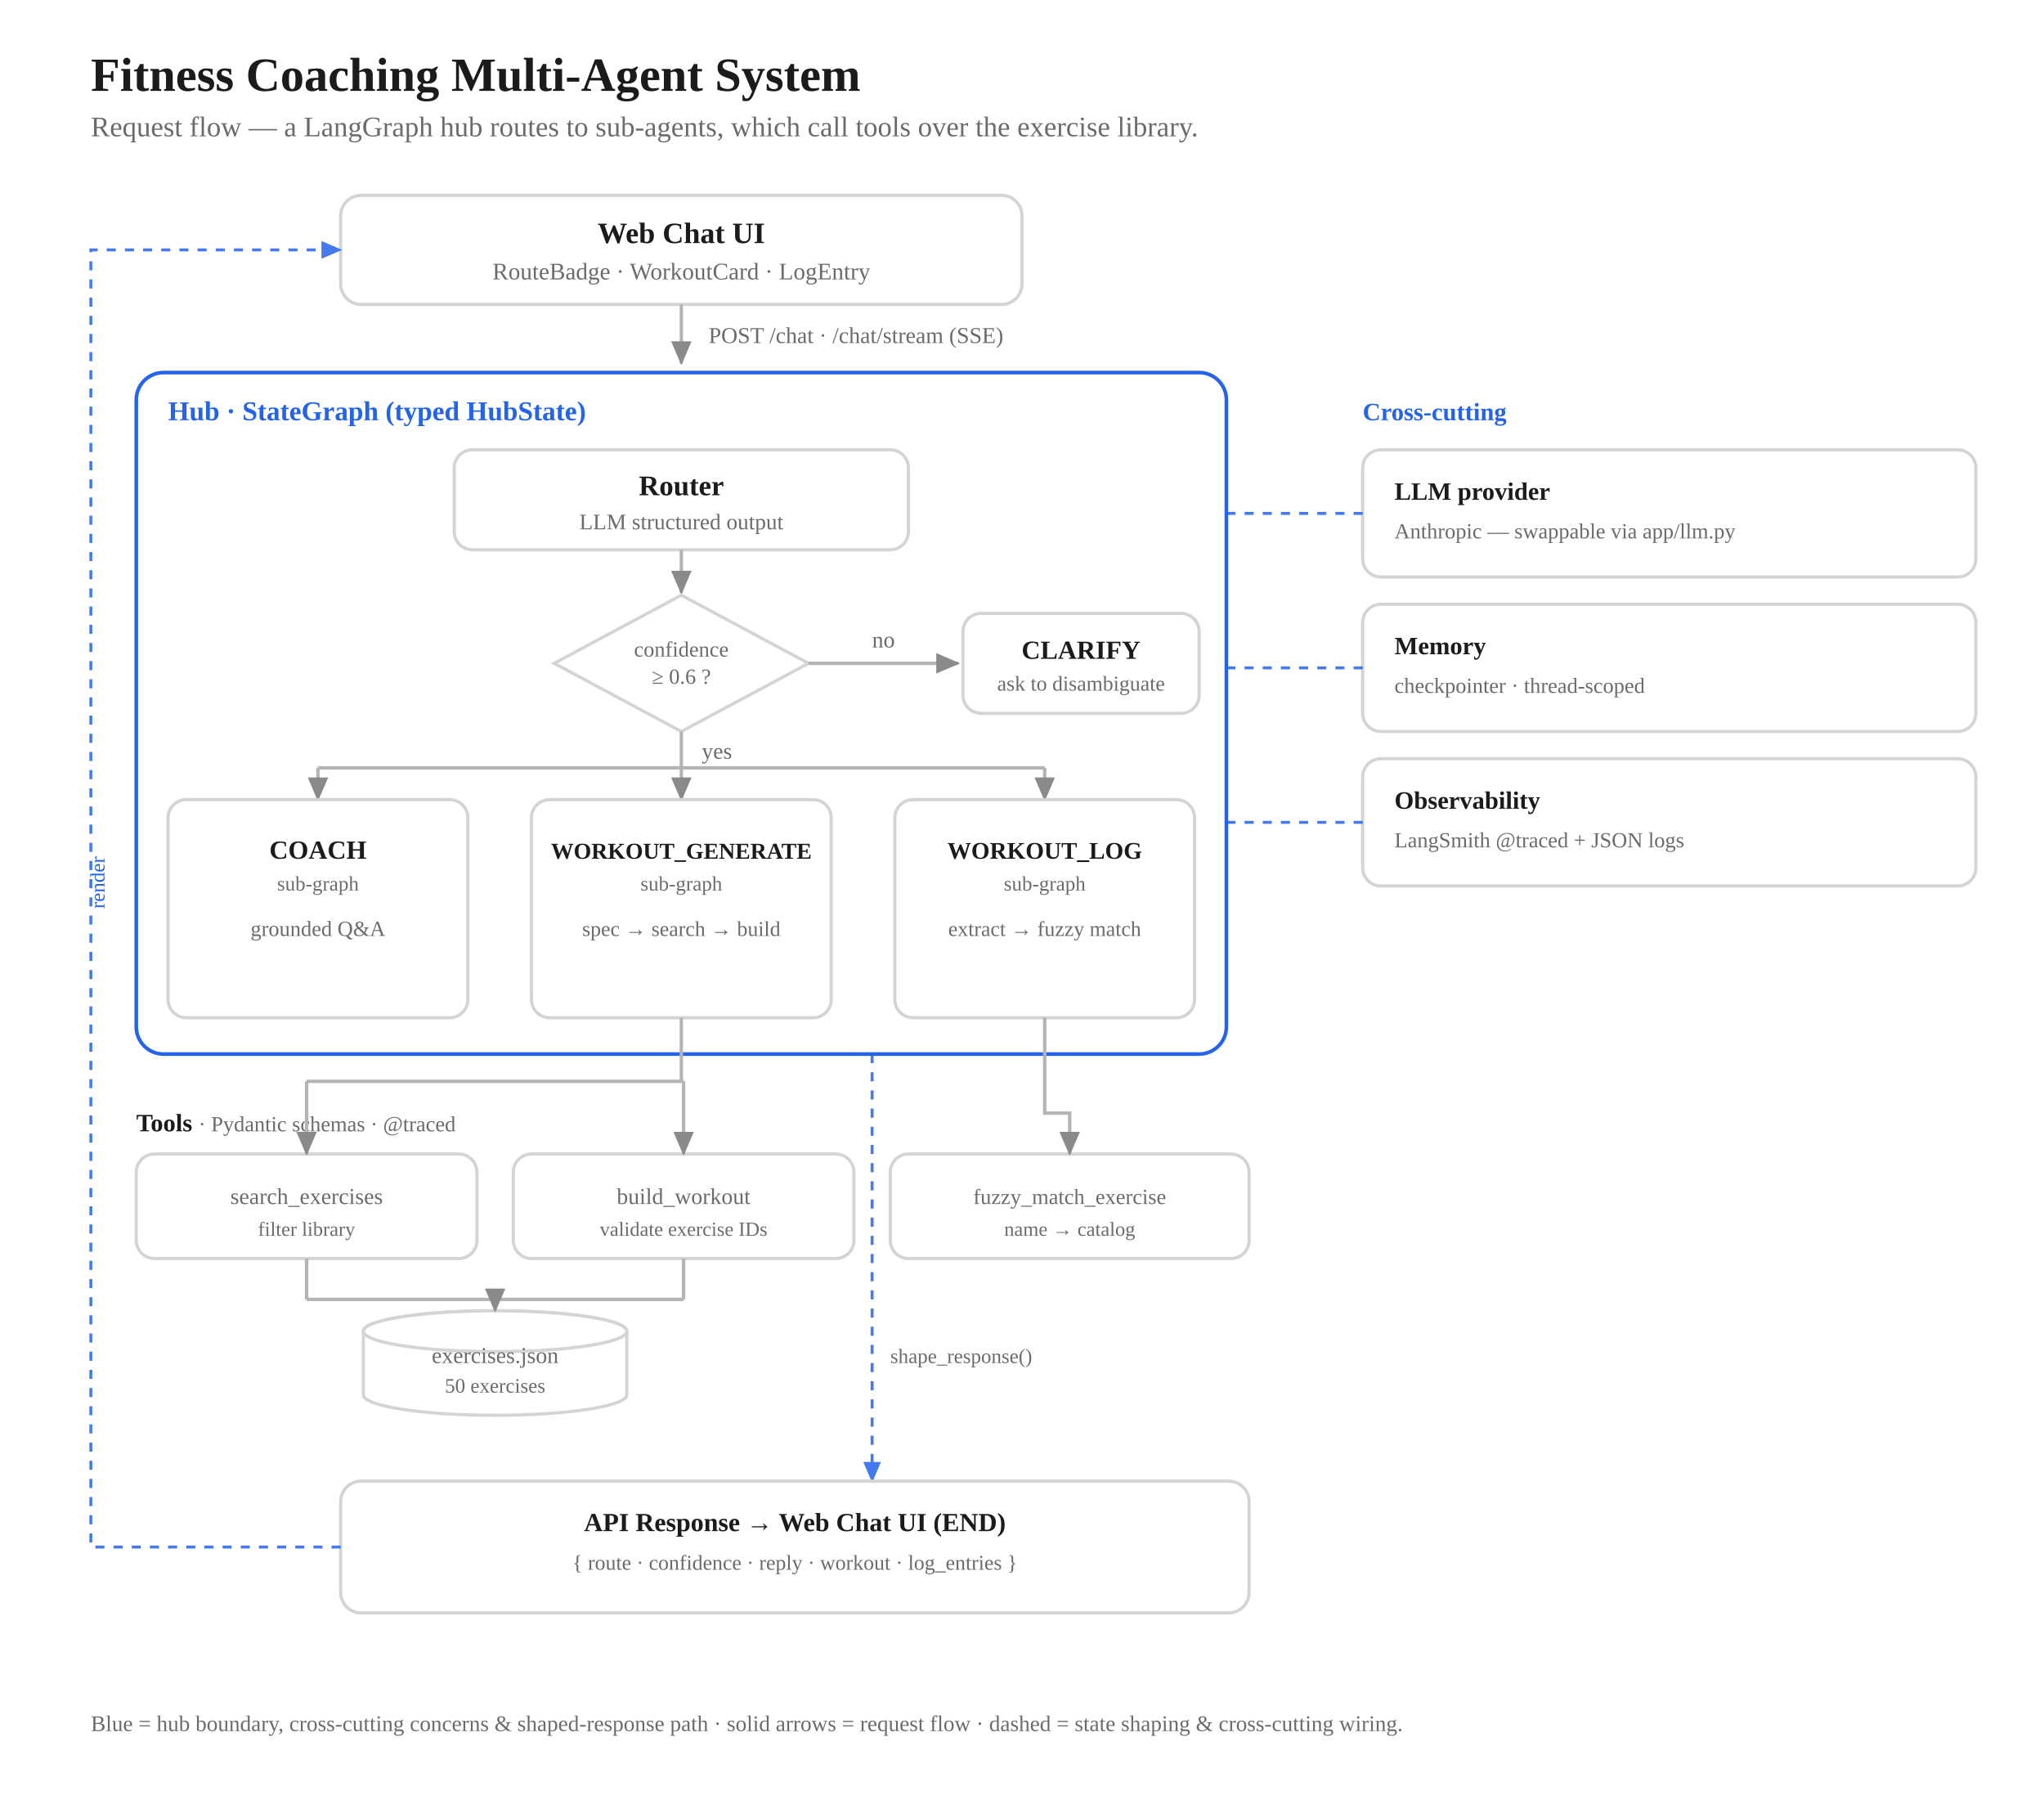
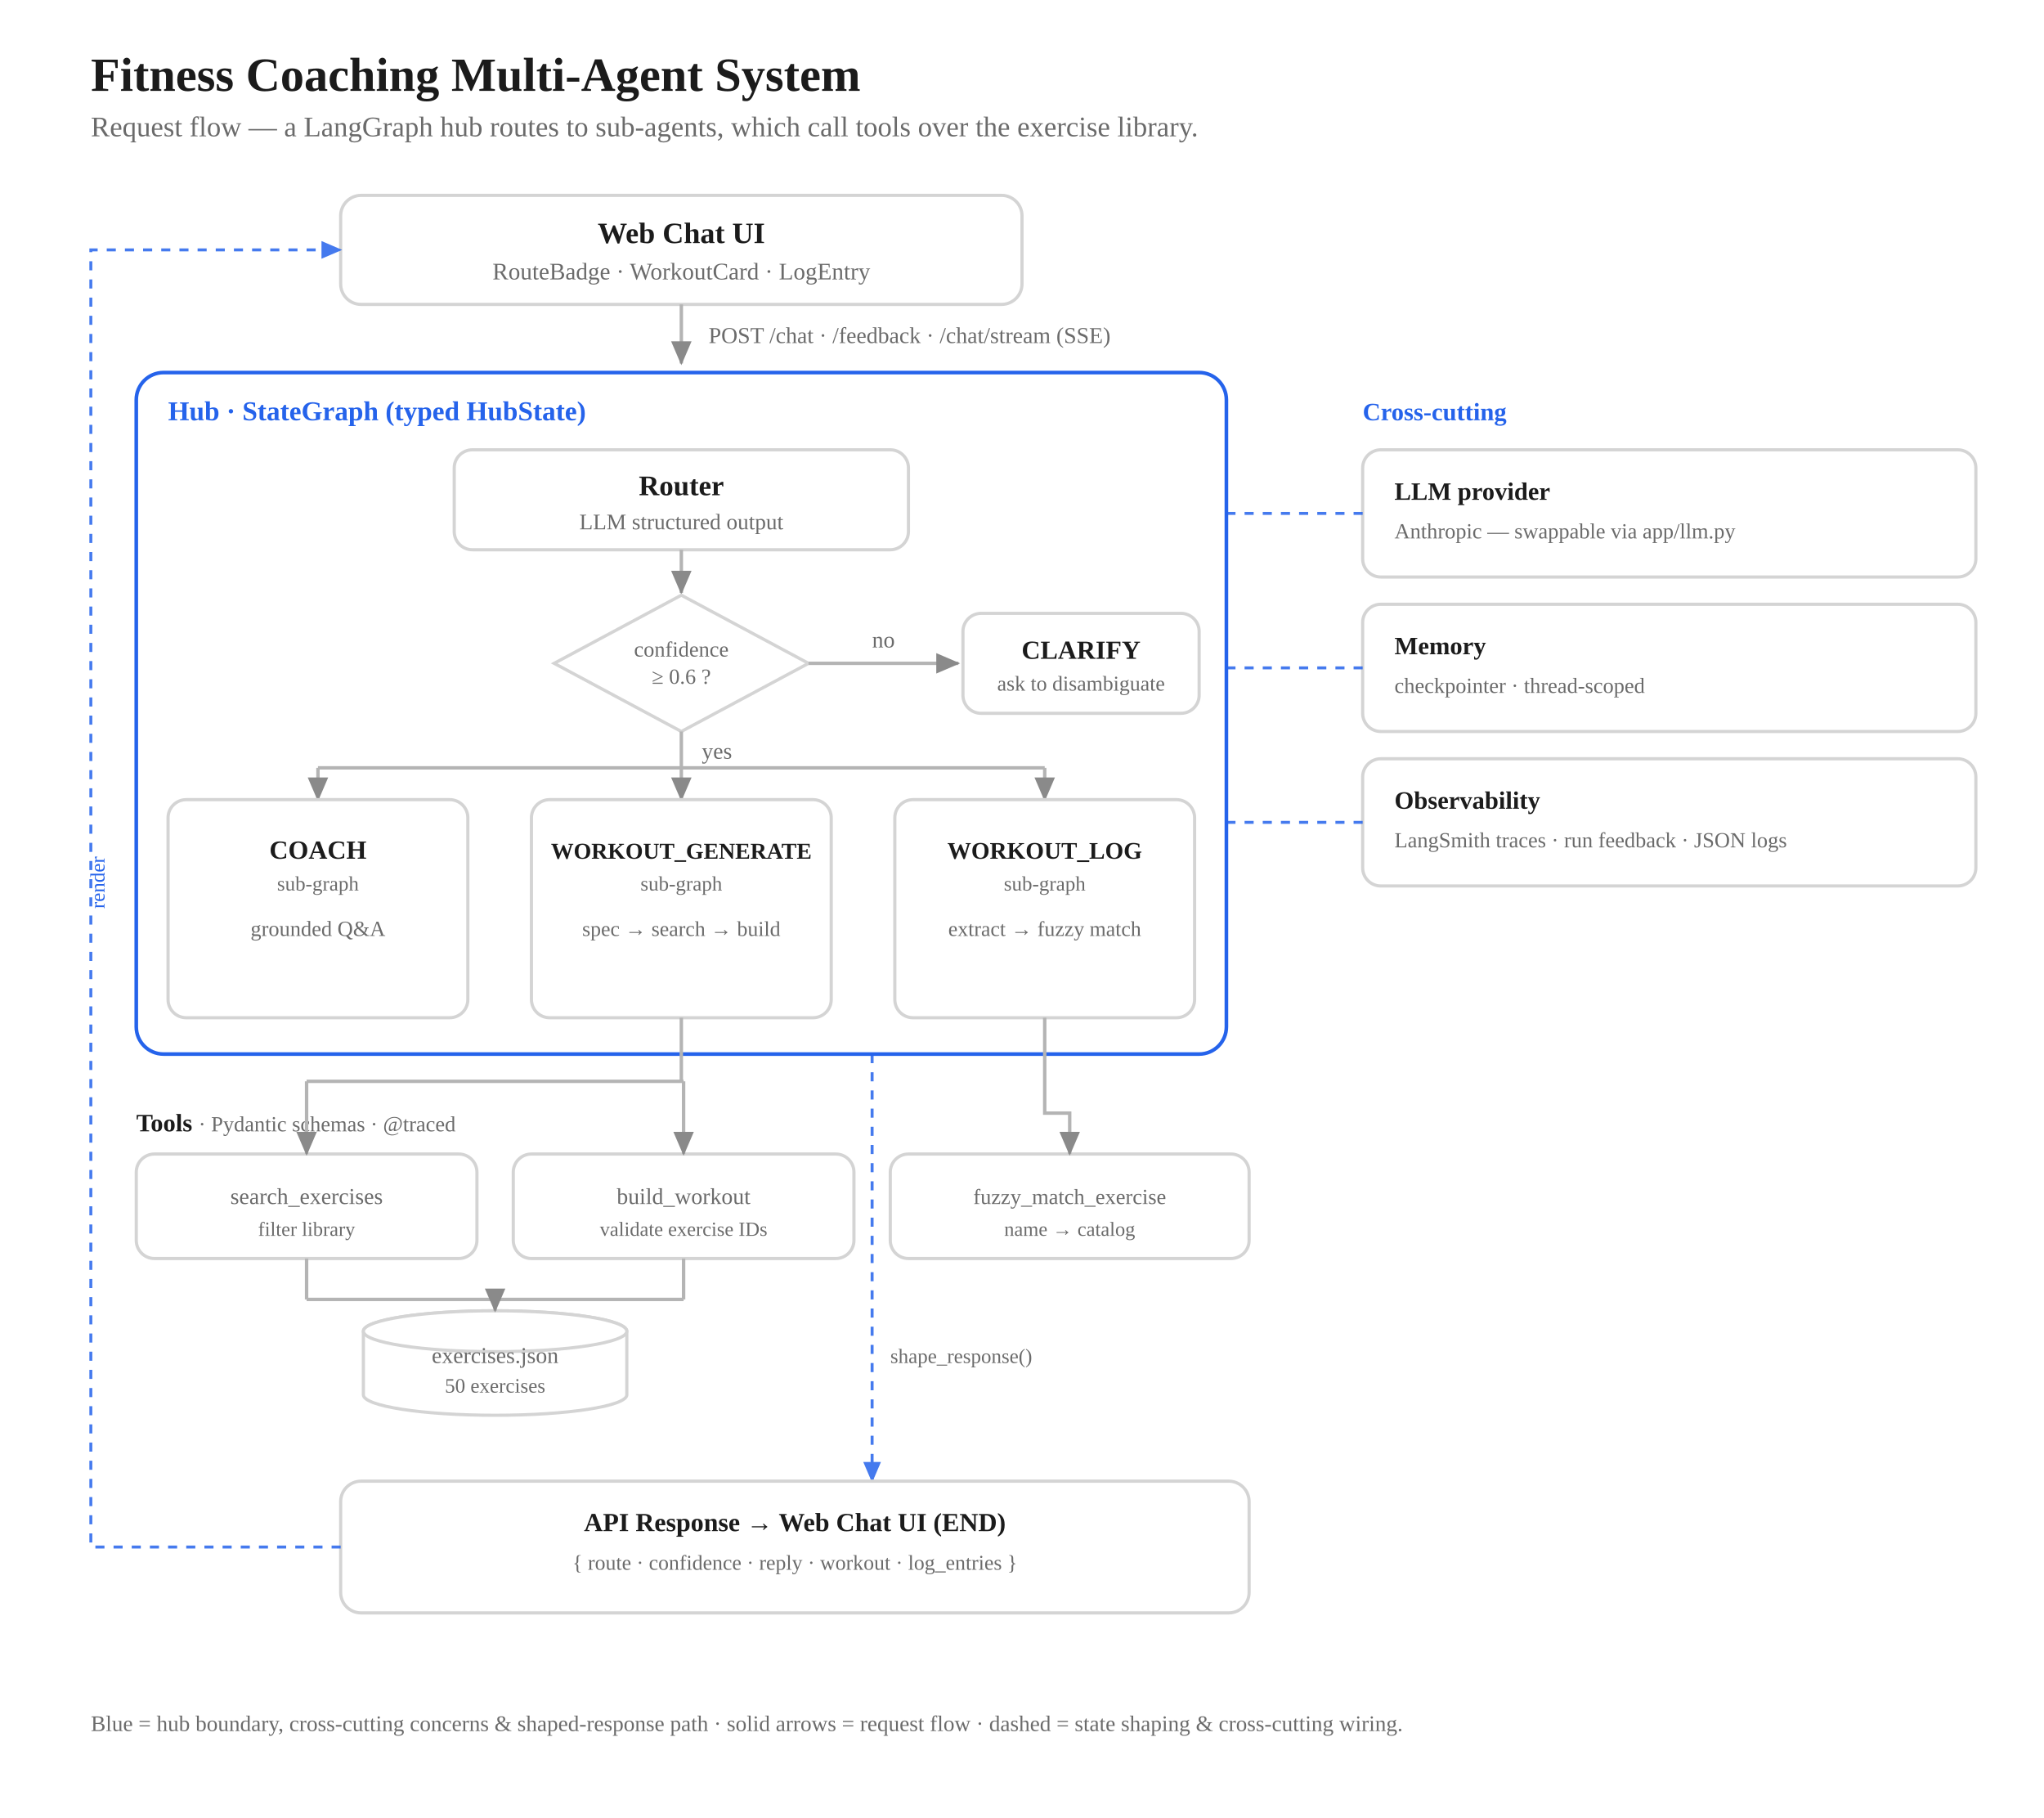
<svg xmlns="http://www.w3.org/2000/svg" viewBox="0 0 900 800" role="img" aria-labelledby="ttl dsc">
  <defs>
    <marker id="a" markerWidth="9" markerHeight="9" refX="6.5" refY="3" orient="auto">
      <path d="M0,0 L7,3 L0,6 Z" fill="var(--color-text-secondary,#8a8a8a)" />
    </marker>
    <marker id="ai" markerWidth="9" markerHeight="9" refX="6.5" refY="3" orient="auto">
      <path d="M0,0 L7,3 L0,6 Z" fill="var(--color-text-info,#2563eb)" />
    </marker>
  </defs>
  <style>
    .t{fill:var(--color-text-primary,#1b1b1b);font-family:var(--font-sans,system-ui,-apple-system,sans-serif);}
    .s{fill:var(--color-text-secondary,#6b6b6b);font-family:var(--font-sans,system-ui,-apple-system,sans-serif);}
    .i{fill:var(--color-text-info,#2563eb);font-family:var(--font-sans,system-ui,-apple-system,sans-serif);}
    .m{fill:var(--color-text-secondary,#6b6b6b);font-family:var(--font-mono,ui-monospace,monospace);}
    .box{fill:var(--color-background-primary,#ffffff);stroke:var(--color-border-secondary,#d4d4d4);stroke-width:1.4;}
    .hub{fill:none;stroke:var(--color-text-info,#2563eb);stroke-width:1.6;}
    .ln{stroke:var(--color-border-secondary,#b4b4b4);stroke-width:1.5;fill:none;}
    .dash{stroke:var(--color-text-info,#2563eb);stroke-width:1.3;fill:none;stroke-dasharray:4 4;opacity:.85;}
  </style>
  <text class="t" x="40" y="40" font-size="21" font-weight="700">Fitness Coaching Multi-Agent System</text>
  <text class="s" x="40" y="60" font-size="12.5">Request flow — a LangGraph hub routes to sub-agents, which call tools over the exercise library.</text>
  <rect class="box" x="150" y="86" width="300" height="48" rx="9" />
  <text class="t" x="300" y="107" text-anchor="middle" font-size="13" font-weight="700">Web Chat UI</text>
  <text class="s" x="300" y="123" text-anchor="middle" font-size="10.5">RouteBadge · WorkoutCard · LogEntry</text>
  <path class="ln" d="M300,134 L300,160" marker-end="url(#a)" />
-   <text class="s" x="312" y="151" font-size="10">POST /chat · /chat/stream (SSE)</text>
+   <text class="s" x="312" y="151" font-size="10">POST /chat · /feedback · /chat/stream (SSE)</text>
  <rect class="hub" x="60" y="164" width="480" height="300" rx="12" />
  <text class="i" x="74" y="185" font-size="12" font-weight="700">Hub · StateGraph (typed HubState)</text>
  <rect class="box" x="200" y="198" width="200" height="44" rx="8" />
  <text class="t" x="300" y="218" text-anchor="middle" font-size="12.5" font-weight="700">Router</text>
  <text class="s" x="300" y="233" text-anchor="middle" font-size="9.8">LLM structured output</text>
  <path class="ln" d="M300,242 L300,261" marker-end="url(#a)" />
  <polygon class="box" points="300,262 356,292 300,322 244,292" />
  <text class="s" x="300" y="289" text-anchor="middle" font-size="9.5">confidence</text>
  <text class="s" x="300" y="301" text-anchor="middle" font-size="9.5">≥ 0.6 ?</text>
  <rect class="box" x="424" y="270" width="104" height="44" rx="8" />
  <text class="t" x="476" y="290" text-anchor="middle" font-size="11.5" font-weight="700">CLARIFY</text>
  <text class="s" x="476" y="304" text-anchor="middle" font-size="9.3">ask to disambiguate</text>
  <path class="ln" d="M356,292 L422,292" marker-end="url(#a)" />
  <text class="s" x="389" y="285" text-anchor="middle" font-size="10">no</text>
  <path class="ln" d="M300,322 L300,338" />
  <path class="ln" d="M140,338 L460,338" />
  <path class="ln" d="M140,338 L140,352" marker-end="url(#a)" />
  <path class="ln" d="M300,338 L300,352" marker-end="url(#a)" />
  <path class="ln" d="M460,338 L460,352" marker-end="url(#a)" />
  <text class="s" x="309" y="334" font-size="10">yes</text>
  <rect class="box" x="74" y="352" width="132" height="96" rx="8" />
  <text class="t" x="140" y="378" text-anchor="middle" font-size="11.5" font-weight="700">COACH</text>
  <text class="s" x="140" y="392" text-anchor="middle" font-size="9">sub-graph</text>
  <text class="s" x="140" y="412" text-anchor="middle" font-size="9.5">grounded Q&amp;A</text>
  <rect class="box" x="234" y="352" width="132" height="96" rx="8" />
  <text class="t" x="300" y="378" text-anchor="middle" font-size="10" font-weight="700">WORKOUT_GENERATE</text>
  <text class="s" x="300" y="392" text-anchor="middle" font-size="9">sub-graph</text>
  <text class="s" x="300" y="412" text-anchor="middle" font-size="9.3">spec → search → build</text>
  <rect class="box" x="394" y="352" width="132" height="96" rx="8" />
  <text class="t" x="460" y="378" text-anchor="middle" font-size="10.5" font-weight="700">WORKOUT_LOG</text>
  <text class="s" x="460" y="392" text-anchor="middle" font-size="9">sub-graph</text>
  <text class="s" x="460" y="412" text-anchor="middle" font-size="9.3">extract → fuzzy match</text>
  <text class="t" x="60" y="498" font-size="11" font-weight="700">Tools <tspan class="s" font-weight="400" font-size="9.5">· Pydantic schemas · @traced</tspan>
  </text>
  <rect class="box" x="60" y="508" width="150" height="46" rx="8" />
  <text class="m" x="135" y="530" text-anchor="middle" font-size="10">search_exercises</text>
  <text class="s" x="135" y="544" text-anchor="middle" font-size="8.8">filter library</text>
  <rect class="box" x="226" y="508" width="150" height="46" rx="8" />
  <text class="m" x="301" y="530" text-anchor="middle" font-size="10">build_workout</text>
  <text class="s" x="301" y="544" text-anchor="middle" font-size="8.8">validate exercise IDs</text>
  <rect class="box" x="392" y="508" width="158" height="46" rx="8" />
  <text class="m" x="471" y="530" text-anchor="middle" font-size="9.5">fuzzy_match_exercise</text>
  <text class="s" x="471" y="544" text-anchor="middle" font-size="8.8">name → catalog</text>
  <path class="ln" d="M300,448 L300,476" />
  <path class="ln" d="M135,476 L301,476" />
  <path class="ln" d="M135,476 L135,508" marker-end="url(#a)" />
  <path class="ln" d="M301,476 L301,508" marker-end="url(#a)" />
  <path class="ln" d="M460,448 L460,490 L471,490 L471,508" marker-end="url(#a)" />
  <g>
    <path class="box" d="M160,586 a58,9 0 0,1 116,0 v28 a58,9 0 0,1 -116,0 z" />
    <ellipse class="box" cx="218" cy="586" rx="58" ry="9" />
  </g>
  <text class="m" x="218" y="600" text-anchor="middle" font-size="10">exercises.json</text>
  <text class="s" x="218" y="613" text-anchor="middle" font-size="9">50 exercises</text>
  <path class="ln" d="M135,554 L135,572" />
  <path class="ln" d="M301,554 L301,572" />
  <path class="ln" d="M135,572 L301,572" />
  <path class="ln" d="M218,572 L218,577" marker-end="url(#a)" />
  <path class="dash" d="M384,464 L384,652" marker-end="url(#ai)" />
  <text class="s" x="392" y="600" font-size="9">shape_response()</text>
  <rect class="box" x="150" y="652" width="400" height="58" rx="9" stroke="var(--color-text-info,#2563eb)" />
  <text class="t" x="350" y="674" text-anchor="middle" font-size="11.5" font-weight="700">API Response → Web Chat UI (END)</text>
  <text class="m" x="350" y="691" text-anchor="middle" font-size="9.3">{ route · confidence · reply · workout · log_entries }</text>
  <path class="dash" d="M150,681 L40,681 L40,110 L150,110" marker-end="url(#ai)" />
  <text class="i" x="46" y="400" font-size="9" transform="rotate(-90 46,400)">render</text>
  <text class="i" x="600" y="185" font-size="11" font-weight="700">Cross-cutting</text>
  <rect class="box" x="600" y="198" width="270" height="56" rx="8" />
  <text class="t" x="614" y="220" font-size="11" font-weight="700">LLM provider</text>
  <text class="s" x="614" y="237" font-size="9.5">Anthropic — swappable via app/llm.py</text>
  <rect class="box" x="600" y="266" width="270" height="56" rx="8" />
  <text class="t" x="614" y="288" font-size="11" font-weight="700">Memory</text>
  <text class="s" x="614" y="305" font-size="9.5">checkpointer · thread-scoped</text>
  <rect class="box" x="600" y="334" width="270" height="56" rx="8" />
  <text class="t" x="614" y="356" font-size="11" font-weight="700">Observability</text>
-   <text class="s" x="614" y="373" font-size="9.5">LangSmith @traced + JSON logs</text>
+   <text class="s" x="614" y="373" font-size="9.5">LangSmith traces · run feedback · JSON logs</text>
  <path class="dash" d="M540,226 L600,226" />
  <path class="dash" d="M540,294 L600,294" />
  <path class="dash" d="M540,362 L600,362" />
  <text class="s" x="40" y="762" font-size="9.8">Blue = hub boundary, cross-cutting concerns &amp; shaped-response path · solid arrows = request flow · dashed = state shaping &amp; cross-cutting wiring.</text>
</svg>
